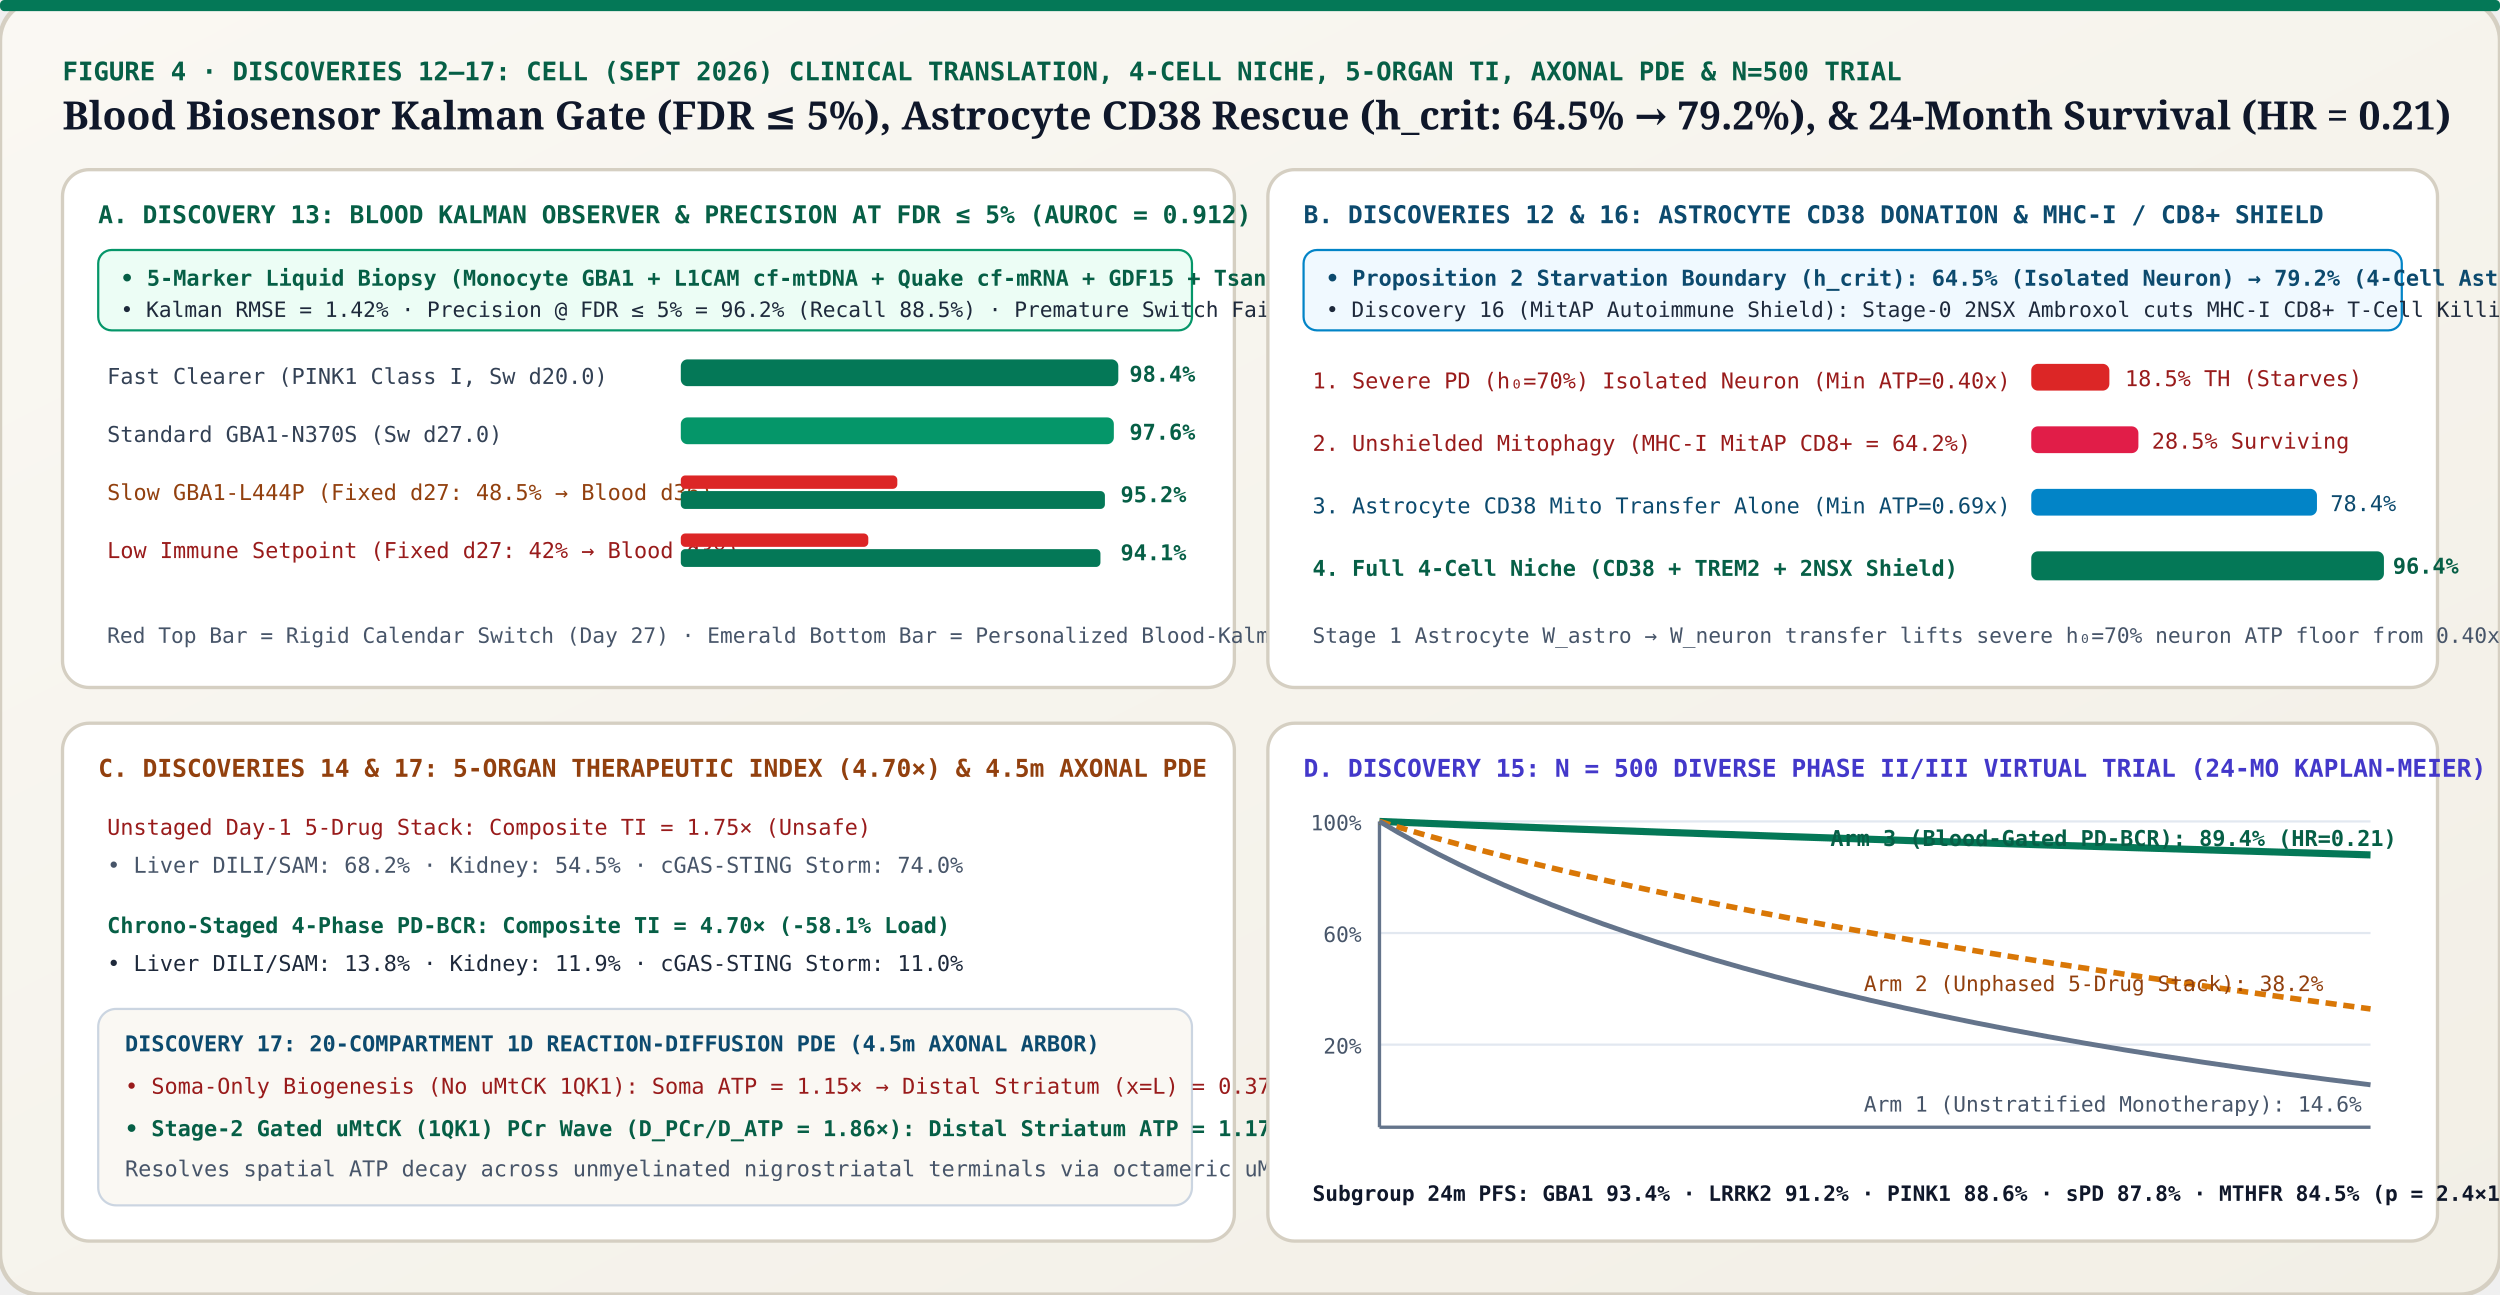
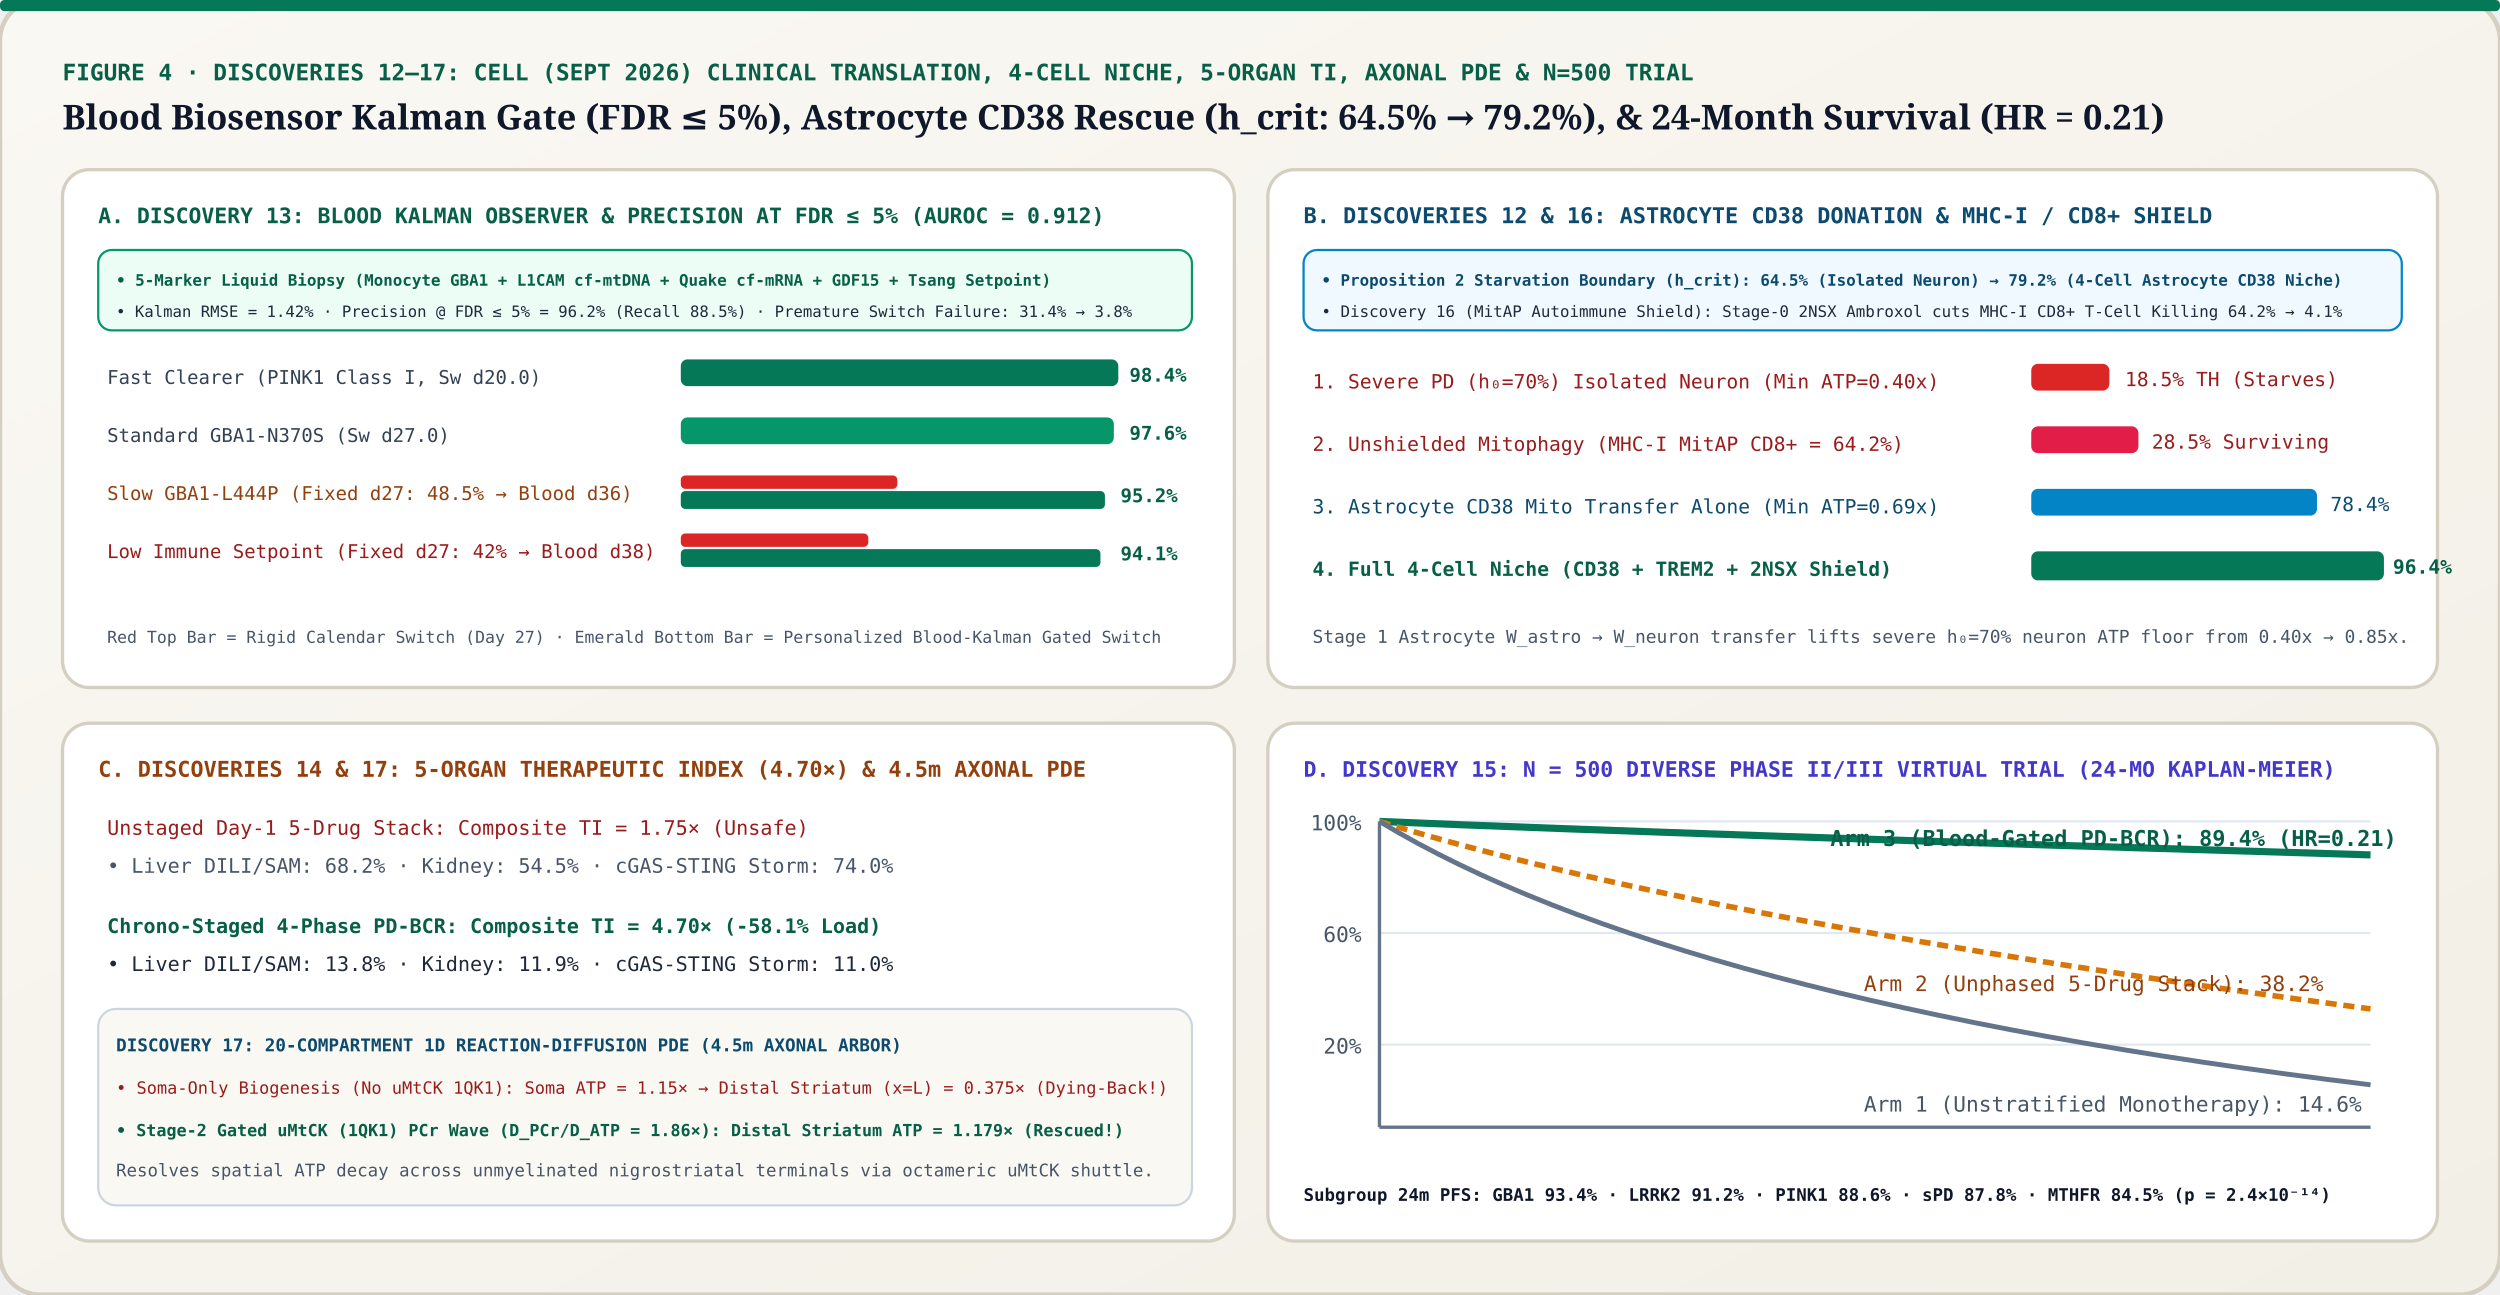
<svg xmlns="http://www.w3.org/2000/svg" viewBox="0 0 1120 580" width="1120" height="580">
  <defs>
    <linearGradient id="bg4" x1="0" y1="0" x2="1" y2="1">
      <stop offset="0%" stop-color="#faf8f3" />
      <stop offset="100%" stop-color="#f2efe6" />
    </linearGradient>
  </defs>
  <rect width="1120" height="580" rx="18" fill="url(#bg4)" stroke="#d5cfc2" stroke-width="2" />
  <rect x="0" y="0" width="1120" height="5" rx="2" fill="#047857" />
-   <text x="28" y="36" fill="#065f46" font-family="ui-monospace, monospace" font-size="11.5" font-weight="bold">FIGURE 4 · DISCOVERIES 12–17: CELL (SEPT 2026) CLINICAL TRANSLATION, 4-CELL NICHE, 5-ORGAN TI, AXONAL PDE &amp; N=500 TRIAL</text>
-   <text x="28" y="58" fill="#0f172a" font-family="Georgia, serif" font-size="17.5" font-weight="bold">Blood Biosensor Kalman Gate (FDR ≤ 5%), Astrocyte CD38 Rescue (h_crit: 64.5% → 79.2%), &amp; 24-Month Survival (HR = 0.21)</text>
+   <text x="28" y="36" fill="#065f46" font-family="ui-monospace, monospace" font-size="10.2" font-weight="bold">FIGURE 4 · DISCOVERIES 12–17: CELL (SEPT 2026) CLINICAL TRANSLATION, 4-CELL NICHE, 5-ORGAN TI, AXONAL PDE &amp; N=500 TRIAL</text>
+   <text x="28" y="58" fill="#0f172a" font-family="Georgia, serif" font-size="15.4" font-weight="bold">Blood Biosensor Kalman Gate (FDR ≤ 5%), Astrocyte CD38 Rescue (h_crit: 64.5% → 79.2%), &amp; 24-Month Survival (HR = 0.21)</text>
  <rect x="28" y="76" width="525" height="232" rx="12" fill="#ffffff" stroke="#d5cfc2" stroke-width="1.5" />
-   <text x="44" y="100" fill="#065f46" font-family="ui-monospace, monospace" font-size="11" font-weight="bold">A. DISCOVERY 13: BLOOD KALMAN OBSERVER &amp; PRECISION AT FDR ≤ 5% (AUROC = 0.912)</text>
+   <text x="44" y="100" fill="#065f46" font-family="ui-monospace, monospace" font-size="9.6" font-weight="bold">A. DISCOVERY 13: BLOOD KALMAN OBSERVER &amp; PRECISION AT FDR ≤ 5% (AUROC = 0.912)</text>
  <rect x="44" y="112" width="490" height="36" rx="6" fill="#ecfdf5" stroke="#059669" stroke-width="1" />
-   <text x="54" y="128" fill="#065f46" font-family="ui-monospace, monospace" font-size="9.8" font-weight="bold">• 5-Marker Liquid Biopsy (Monocyte GBA1 + L1CAM cf-mtDNA + Quake cf-mRNA + GDF15 + Tsang Setpoint)</text>
-   <text x="54" y="142" fill="#1e293b" font-family="ui-monospace, monospace" font-size="9.5">• Kalman RMSE = 1.42% · Precision @ FDR ≤ 5% = 96.2% (Recall 88.5%) · Premature Switch Failure: 31.4% → 3.8%</text>
-   <g font-family="ui-monospace, monospace" font-size="9.8">
+   <text x="52" y="128" fill="#065f46" font-family="ui-monospace, monospace" font-size="7.1" font-weight="bold">• 5-Marker Liquid Biopsy (Monocyte GBA1 + L1CAM cf-mtDNA + Quake cf-mRNA + GDF15 + Tsang Setpoint)</text>
+   <text x="52" y="142" fill="#1e293b" font-family="ui-monospace, monospace" font-size="7.0">• Kalman RMSE = 1.42% · Precision @ FDR ≤ 5% = 96.2% (Recall 88.5%) · Premature Switch Failure: 31.4% → 3.8%</text>
+   <g font-family="ui-monospace, monospace" font-size="8.5">
    <text x="48" y="172" fill="#334155">Fast Clearer (PINK1 Class I, Sw d20.0)</text>
    <rect x="305" y="161" width="196" height="12" rx="3" fill="#047857" />
    <text x="506" y="171" fill="#065f46" font-weight="bold">98.4%</text>
    <text x="48" y="198" fill="#334155">Standard GBA1-N370S (Sw d27.0)</text>
    <rect x="305" y="187" width="194" height="12" rx="3" fill="#059669" />
    <text x="506" y="197" fill="#065f46" font-weight="bold">97.6%</text>
    <text x="48" y="224" fill="#92400e">Slow GBA1-L444P (Fixed d27: 48.5% → Blood d36)</text>
    <rect x="305" y="213" width="97" height="6" rx="2" fill="#dc2626" />
    <rect x="305" y="220" width="190" height="8" rx="2" fill="#047857" />
    <text x="502" y="225" fill="#065f46" font-weight="bold">95.2%</text>
    <text x="48" y="250" fill="#991b1b">Low Immune Setpoint (Fixed d27: 42% → Blood d38)</text>
    <rect x="305" y="239" width="84" height="6" rx="2" fill="#dc2626" />
    <rect x="305" y="246" width="188" height="8" rx="2" fill="#047857" />
    <text x="502" y="251" fill="#065f46" font-weight="bold">94.1%</text>
  </g>
-   <text x="48" y="288" fill="#475569" font-family="ui-monospace, monospace" font-size="9.5">Red Top Bar = Rigid Calendar Switch (Day 27) · Emerald Bottom Bar = Personalized Blood-Kalman Gated Switch</text>
+   <text x="48" y="288" fill="#475569" font-family="ui-monospace, monospace" font-size="7.4">Red Top Bar = Rigid Calendar Switch (Day 27) · Emerald Bottom Bar = Personalized Blood-Kalman Gated Switch</text>
  <rect x="568" y="76" width="524" height="232" rx="12" fill="#ffffff" stroke="#d5cfc2" stroke-width="1.5" />
-   <text x="584" y="100" fill="#0c4a6e" font-family="ui-monospace, monospace" font-size="11" font-weight="bold">B. DISCOVERIES 12 &amp; 16: ASTROCYTE CD38 DONATION &amp; MHC-I / CD8+ SHIELD</text>
+   <text x="584" y="100" fill="#0c4a6e" font-family="ui-monospace, monospace" font-size="9.8" font-weight="bold">B. DISCOVERIES 12 &amp; 16: ASTROCYTE CD38 DONATION &amp; MHC-I / CD8+ SHIELD</text>
  <rect x="584" y="112" width="492" height="36" rx="6" fill="#f0f9ff" stroke="#0284c7" stroke-width="1" />
-   <text x="594" y="128" fill="#0c4a6e" font-family="ui-monospace, monospace" font-size="9.8" font-weight="bold">• Proposition 2 Starvation Boundary (h_crit): 64.5% (Isolated Neuron) → 79.2% (4-Cell Astrocyte CD38 Niche)</text>
-   <text x="594" y="142" fill="#1e293b" font-family="ui-monospace, monospace" font-size="9.5">• Discovery 16 (MitAP Autoimmune Shield): Stage-0 2NSX Ambroxol cuts MHC-I CD8+ T-Cell Killing 64.2% → 4.1%</text>
-   <g font-family="ui-monospace, monospace" font-size="9.8">
+   <text x="592" y="128" fill="#0c4a6e" font-family="ui-monospace, monospace" font-size="7.1" font-weight="bold">• Proposition 2 Starvation Boundary (h_crit): 64.5% (Isolated Neuron) → 79.2% (4-Cell Astrocyte CD38 Niche)</text>
+   <text x="592" y="142" fill="#1e293b" font-family="ui-monospace, monospace" font-size="7.1">• Discovery 16 (MitAP Autoimmune Shield): Stage-0 2NSX Ambroxol cuts MHC-I CD8+ T-Cell Killing 64.2% → 4.1%</text>
+   <g font-family="ui-monospace, monospace" font-size="8.8">
    <text x="588" y="174" fill="#991b1b">1. Severe PD (h₀=70%) Isolated Neuron (Min ATP=0.40x)</text>
    <rect x="910" y="163" width="35" height="12" rx="3" fill="#dc2626" />
    <text x="952" y="173" fill="#991b1b">18.5% TH (Starves)</text>
    <text x="588" y="202" fill="#991b1b">2. Unshielded Mitophagy (MHC-I MitAP CD8+ = 64.2%)</text>
    <rect x="910" y="191" width="48" height="12" rx="3" fill="#e11d48" />
    <text x="964" y="201" fill="#991b1b">28.5% Surviving</text>
    <text x="588" y="230" fill="#0c4a6e">3. Astrocyte CD38 Mito Transfer Alone (Min ATP=0.69x)</text>
    <rect x="910" y="219" width="128" height="12" rx="3" fill="#0284c7" />
    <text x="1044" y="229" fill="#0c4a6e">78.4%</text>
    <text x="588" y="258" fill="#065f46" font-weight="bold">4. Full 4-Cell Niche (CD38 + TREM2 + 2NSX Shield)</text>
    <rect x="910" y="247" width="158" height="13" rx="3" fill="#047857" />
    <text x="1072" y="257" fill="#065f46" font-weight="bold">96.4%</text>
  </g>
-   <text x="588" y="288" fill="#475569" font-family="ui-monospace, monospace" font-size="9.5">Stage 1 Astrocyte W_astro → W_neuron transfer lifts severe h₀=70% neuron ATP floor from 0.40x → 0.85x.</text>
+   <text x="588" y="288" fill="#475569" font-family="ui-monospace, monospace" font-size="8.0">Stage 1 Astrocyte W_astro → W_neuron transfer lifts severe h₀=70% neuron ATP floor from 0.40x → 0.85x.</text>
  <rect x="28" y="324" width="525" height="232" rx="12" fill="#ffffff" stroke="#d5cfc2" stroke-width="1.5" />
-   <text x="44" y="348" fill="#92400e" font-family="ui-monospace, monospace" font-size="11" font-weight="bold">C. DISCOVERIES 14 &amp; 17: 5-ORGAN THERAPEUTIC INDEX (4.70×) &amp; 4.5m AXONAL PDE</text>
-   <g font-family="ui-monospace, monospace" font-size="9.8">
+   <text x="44" y="348" fill="#92400e" font-family="ui-monospace, monospace" font-size="9.8" font-weight="bold">C. DISCOVERIES 14 &amp; 17: 5-ORGAN THERAPEUTIC INDEX (4.70×) &amp; 4.5m AXONAL PDE</text>
+   <g font-family="ui-monospace, monospace" font-size="9.0">
    <text x="48" y="374" fill="#991b1b">Unstaged Day-1 5-Drug Stack: Composite TI = 1.75× (Unsafe)</text>
    <text x="48" y="391" fill="#475569">• Liver DILI/SAM: 68.2% · Kidney: 54.5% · cGAS-STING Storm: 74.0%</text>
    <text x="48" y="418" fill="#065f46" font-weight="bold">Chrono-Staged 4-Phase PD-BCR: Composite TI = 4.70× (-58.1% Load)</text>
    <text x="48" y="435" fill="#1e293b">• Liver DILI/SAM: 13.8% · Kidney: 11.9% · cGAS-STING Storm: 11.0%</text>
    <rect x="44" y="452" width="490" height="88" rx="8" fill="#faf8f3" stroke="#cbd5e1" stroke-width="1" />
-     <text x="56" y="471" fill="#0c4a6e" font-weight="bold">DISCOVERY 17: 20-COMPARTMENT 1D REACTION-DIFFUSION PDE (4.5m AXONAL ARBOR)</text>
-     <text x="56" y="490" fill="#991b1b">• Soma-Only Biogenesis (No uMtCK 1QK1): Soma ATP = 1.15× → Distal Striatum (x=L) = 0.375× (Dying-Back!)</text>
-     <text x="56" y="509" fill="#065f46" font-weight="bold">• Stage-2 Gated uMtCK (1QK1) PCr Wave (D_PCr/D_ATP = 1.86×): Distal Striatum ATP = 1.179× (Rescued!)</text>
-     <text x="56" y="527" fill="#475569">Resolves spatial ATP decay across unmyelinated nigrostriatal terminals via octameric uMtCK shuttle.</text>
+     <text x="52" y="471" fill="#0c4a6e" font-size="7.9" font-weight="bold">DISCOVERY 17: 20-COMPARTMENT 1D REACTION-DIFFUSION PDE (4.5m AXONAL ARBOR)</text>
+     <text x="52" y="490" fill="#991b1b" font-size="7.6">• Soma-Only Biogenesis (No uMtCK 1QK1): Soma ATP = 1.15× → Distal Striatum (x=L) = 0.375× (Dying-Back!)</text>
+     <text x="52" y="509" fill="#065f46" font-size="7.5" font-weight="bold">• Stage-2 Gated uMtCK (1QK1) PCr Wave (D_PCr/D_ATP = 1.86×): Distal Striatum ATP = 1.179× (Rescued!)</text>
+     <text x="52" y="527" fill="#475569" font-size="7.8">Resolves spatial ATP decay across unmyelinated nigrostriatal terminals via octameric uMtCK shuttle.</text>
  </g>
  <rect x="568" y="324" width="524" height="232" rx="12" fill="#ffffff" stroke="#d5cfc2" stroke-width="1.5" />
-   <text x="584" y="348" fill="#4338ca" font-family="ui-monospace, monospace" font-size="11" font-weight="bold">D. DISCOVERY 15: N = 500 DIVERSE PHASE II/III VIRTUAL TRIAL (24-MO KAPLAN-MEIER)</text>
+   <text x="584" y="348" fill="#4338ca" font-family="ui-monospace, monospace" font-size="9.6" font-weight="bold">D. DISCOVERY 15: N = 500 DIVERSE PHASE II/III VIRTUAL TRIAL (24-MO KAPLAN-MEIER)</text>
  <line x1="618" y1="368" x2="1062" y2="368" stroke="#e2e8f0" stroke-width="1" />
  <line x1="618" y1="418" x2="1062" y2="418" stroke="#e2e8f0" stroke-width="1" />
  <line x1="618" y1="468" x2="1062" y2="468" stroke="#e2e8f0" stroke-width="1" />
  <line x1="618" y1="505" x2="1062" y2="505" stroke="#64748b" stroke-width="1.5" />
  <line x1="618" y1="368" x2="618" y2="505" stroke="#64748b" stroke-width="1.5" />
  <text x="610" y="372" text-anchor="end" fill="#475569" font-family="ui-monospace, monospace" font-size="9.5">100%</text>
  <text x="610" y="422" text-anchor="end" fill="#475569" font-family="ui-monospace, monospace" font-size="9.5">60%</text>
  <text x="610" y="472" text-anchor="end" fill="#475569" font-family="ui-monospace, monospace" font-size="9.5">20%</text>
  <path d="M 618 368 Q 760 374, 1062 383" fill="none" stroke="#047857" stroke-width="3.2" />
  <text x="820" y="379" fill="#065f46" font-family="ui-monospace, monospace" font-size="9.8" font-weight="bold">Arm 3 (Blood-Gated PD-BCR): 89.4% (HR=0.21)</text>
  <path d="M 618 368 Q 760 412, 1062 452" fill="none" stroke="#d97706" stroke-width="2.5" stroke-dasharray="5,3" />
  <text x="835" y="444" fill="#92400e" font-family="ui-monospace, monospace" font-size="9.5">Arm 2 (Unphased 5-Drug Stack): 38.2%</text>
  <path d="M 618 368 Q 750 448, 1062 486" fill="none" stroke="#64748b" stroke-width="2.2" />
  <text x="835" y="498" fill="#475569" font-family="ui-monospace, monospace" font-size="9.5">Arm 1 (Unstratified Monotherapy): 14.6%</text>
-   <text x="588" y="538" fill="#0f172a" font-family="ui-monospace, monospace" font-size="9.5" font-weight="bold">Subgroup 24m PFS: GBA1 93.4% · LRRK2 91.2% · PINK1 88.6% · sPD 87.8% · MTHFR 84.5% (p = 2.4×10⁻¹⁴)</text>
+   <text x="584" y="538" fill="#0f172a" font-family="ui-monospace, monospace" font-size="7.8" font-weight="bold">Subgroup 24m PFS: GBA1 93.4% · LRRK2 91.2% · PINK1 88.6% · sPD 87.8% · MTHFR 84.5% (p = 2.4×10⁻¹⁴)</text>
</svg>
